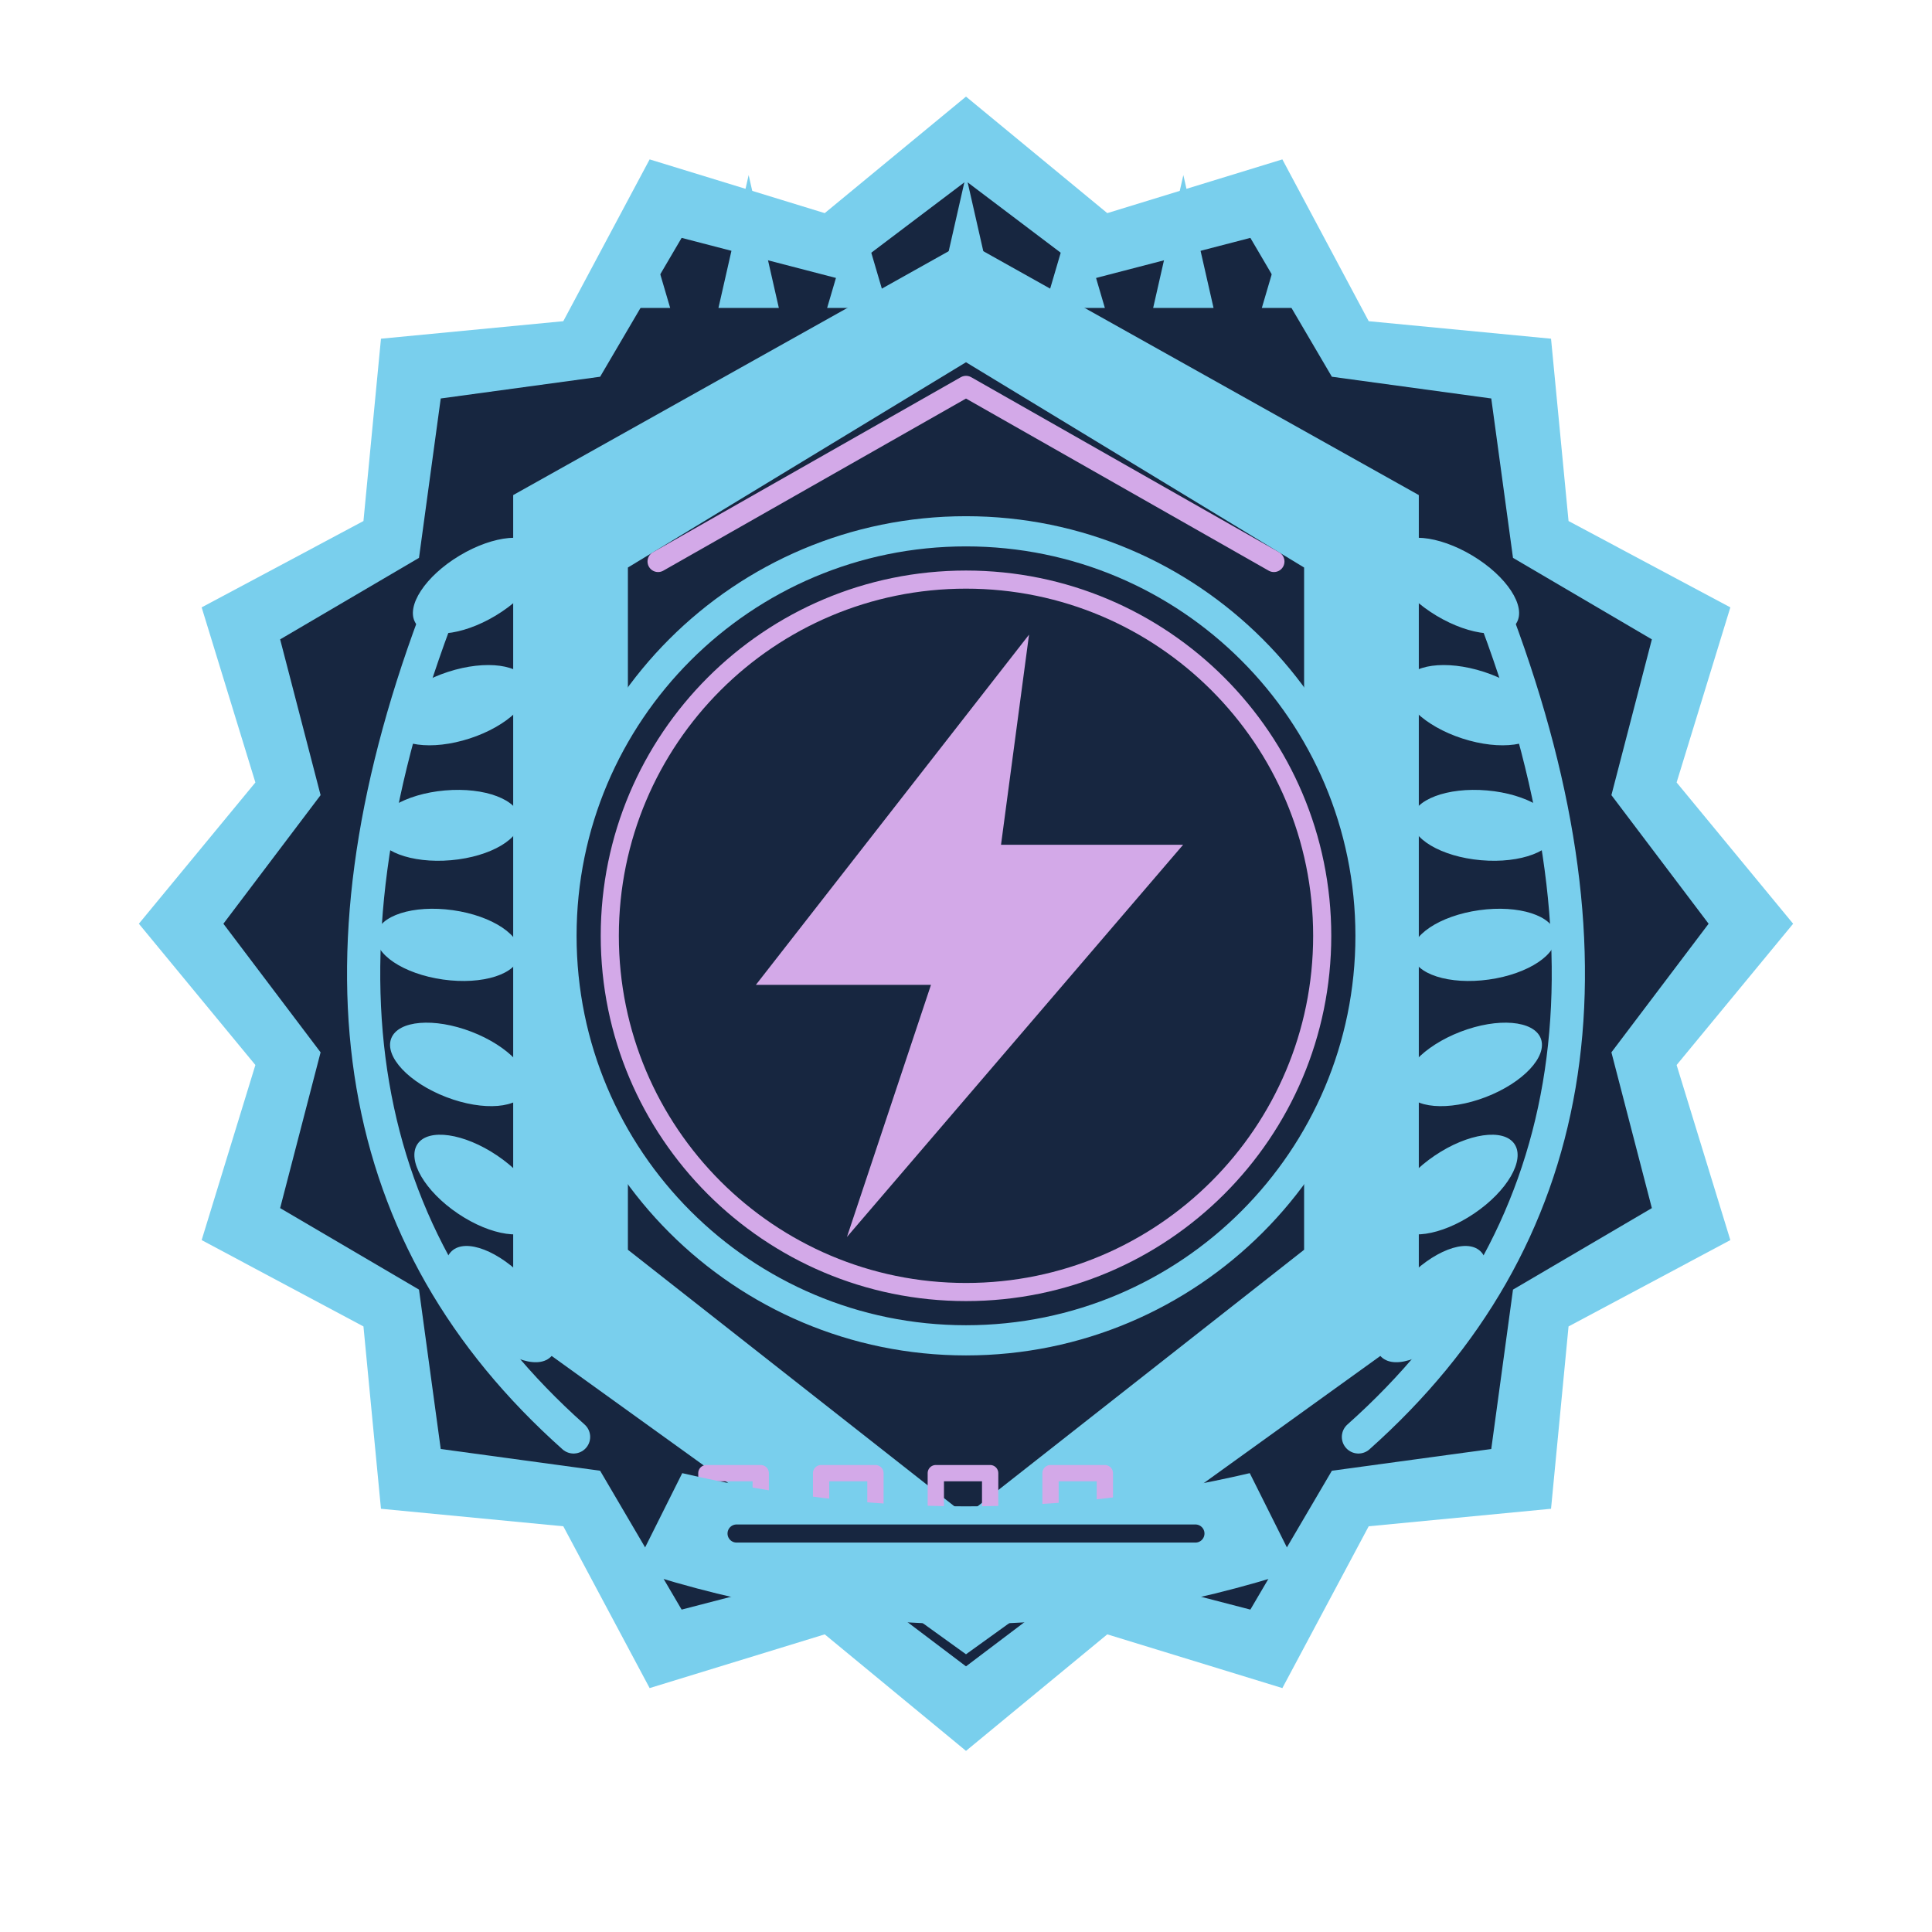
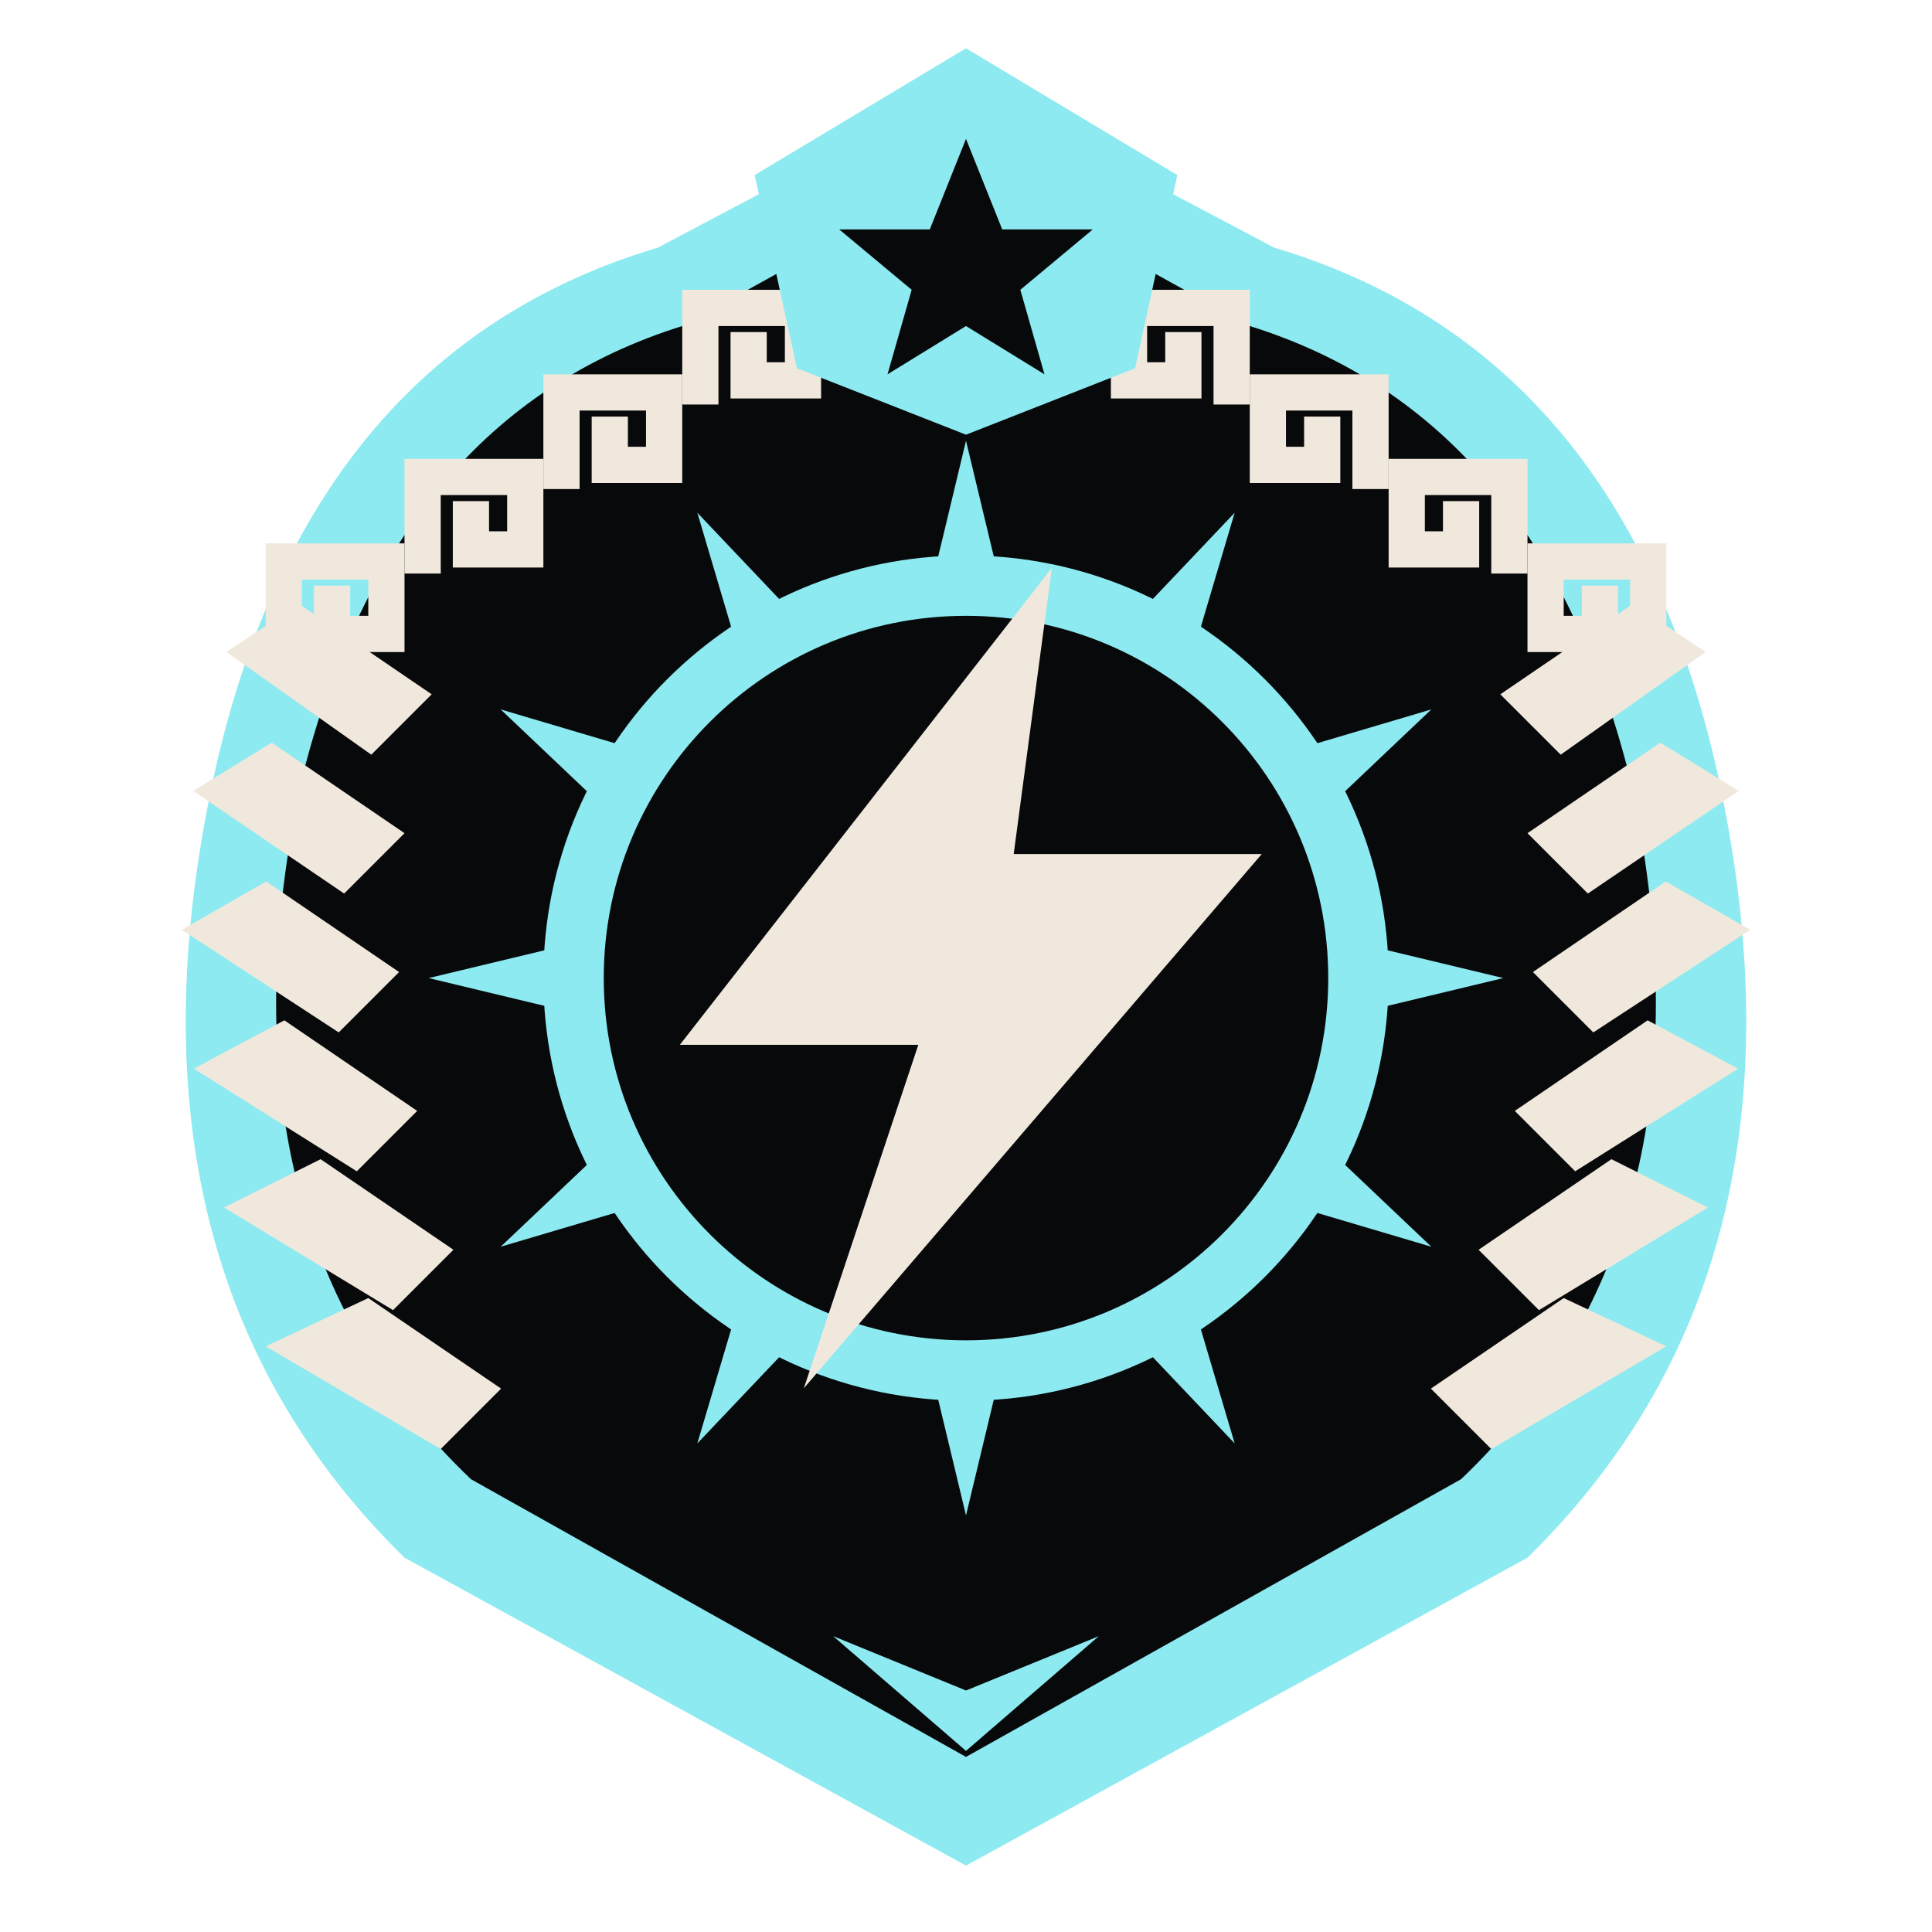
<svg xmlns="http://www.w3.org/2000/svg" width="320" height="320" viewBox="0 0 320 320">
-   <g stroke-linejoin="round" stroke-linecap="round">
-     <polygon points="160.0,16.0 183.4,35.3 212.4,26.4 226.7,53.2 256.9,56.1 259.8,86.3 286.6,100.6 277.7,129.6 297.0,153.0 277.7,176.4 286.6,205.4 259.8,219.7 256.9,249.9 226.7,252.8 212.4,279.6 183.4,270.7 160.0,290.0 136.6,270.7 107.6,279.6 93.3,252.8 63.1,249.9 60.2,219.7 33.4,205.4 42.3,176.4 23.0,153.0 42.3,129.6 33.4,100.6 60.2,86.3 63.1,56.1 93.3,53.2 107.6,26.4 136.6,35.3" fill="#79cfed" />
-     <polygon points="160.0,30.0 181.3,46.1 207.1,39.4 220.6,62.4 247.0,66.0 250.6,92.4 273.6,105.9 266.9,131.7 283.0,153.0 266.9,174.3 273.6,200.1 250.6,213.6 247.0,240.0 220.6,243.6 207.1,266.6 181.3,259.9 160.0,276.0 138.7,259.9 112.9,266.6 99.4,243.6 73.0,240.0 69.4,213.6 46.4,200.1 53.1,174.3 37.0,153.0 53.1,131.7 46.4,105.9 69.4,92.4 73.0,66.0 99.4,62.4 112.9,39.4 138.7,46.1" fill="#172640" />
-     <path d="M160 40L235 82V220L160 274L85 220V82Z" fill="#79cfed" />
-     <path d="M160 60L216 94V207L160 251L104 207V94Z" fill="#172640" />
-     <path d="M109 93L160 64L211 93" fill="none" stroke="#d3a9e8" stroke-width="3.5" />
-     <path d="M101.0 51L106.0 34L111.0 51Z" fill="#79cfed" />
-     <path d="M119.0 51L124.0 29L129.0 51Z" fill="#79cfed" />
-     <path d="M137.0 51L142.0 34L147.0 51Z" fill="#79cfed" />
-     <path d="M155.0 51L160.0 29L165.0 51Z" fill="#79cfed" />
-     <path d="M173.0 51L178.0 34L183.0 51Z" fill="#79cfed" />
-     <path d="M191.0 51L196.0 29L201.0 51Z" fill="#79cfed" />
-     <path d="M209.0 51L214.0 34L219.0 51Z" fill="#79cfed" />
-     <path d="M117 252v-8h9v7h-5" fill="none" stroke="#d3a9e8" stroke-width="2.7" />
-     <path d="M136 252v-8h9v7h-5" fill="none" stroke="#d3a9e8" stroke-width="2.7" />
-     <path d="M155 252v-8h9v7h-5" fill="none" stroke="#d3a9e8" stroke-width="2.7" />
-     <path d="M174 252v-8h9v7h-5" fill="none" stroke="#d3a9e8" stroke-width="2.7" />
-     <path d="M95 238Q40 189 72 103" stroke="#79cfed" stroke-width="5.5" fill="none" />
-     <ellipse cx="83.0" cy="216.0" rx="12" ry="5.8" fill="#79cfed" transform="rotate(47 83.0 216.0)" />
-     <ellipse cx="79.1" cy="196.2" rx="12" ry="5.8" fill="#79cfed" transform="rotate(34 79.1 196.2)" />
-     <ellipse cx="76.0" cy="176.3" rx="12" ry="5.8" fill="#79cfed" transform="rotate(21 76.0 176.3)" />
-     <ellipse cx="74.2" cy="156.5" rx="12" ry="5.8" fill="#79cfed" transform="rotate(8 74.2 156.5)" />
-     <ellipse cx="74.2" cy="136.7" rx="12" ry="5.8" fill="#79cfed" transform="rotate(-5 74.2 136.7)" />
-     <ellipse cx="76.0" cy="116.8" rx="12" ry="5.8" fill="#79cfed" transform="rotate(-18 76.0 116.8)" />
-     <ellipse cx="79.1" cy="97.0" rx="12" ry="5.8" fill="#79cfed" transform="rotate(-31 79.1 97.0)" />
-     <path d="M225 238Q280 189 248 103" stroke="#79cfed" stroke-width="5.5" fill="none" />
-     <ellipse cx="237.0" cy="216.0" rx="12" ry="5.8" fill="#79cfed" transform="rotate(-47 237.0 216.0)" />
-     <ellipse cx="240.9" cy="196.2" rx="12" ry="5.8" fill="#79cfed" transform="rotate(-34 240.9 196.2)" />
-     <ellipse cx="244.0" cy="176.3" rx="12" ry="5.8" fill="#79cfed" transform="rotate(-21 244.0 176.3)" />
-     <ellipse cx="245.8" cy="156.5" rx="12" ry="5.8" fill="#79cfed" transform="rotate(-8 245.8 156.5)" />
-     <ellipse cx="245.8" cy="136.7" rx="12" ry="5.8" fill="#79cfed" transform="rotate(5 245.8 136.7)" />
-     <ellipse cx="244.0" cy="116.8" rx="12" ry="5.8" fill="#79cfed" transform="rotate(18 244.0 116.8)" />
-     <ellipse cx="240.9" cy="97.0" rx="12" ry="5.8" fill="#79cfed" transform="rotate(31 240.9 97.0)" />
-     <circle cx="160" cy="155" r="67" fill="#172640" stroke="#79cfed" stroke-width="5" />
-     <circle cx="160" cy="155" r="59" fill="none" stroke="#d3a9e8" stroke-width="3" />
-     <g transform="translate(160 155) scale(1.16)">
-       <path d="M9-43L-30 7H-5L-17 43L31-13H5Z" fill="#d3a9e8" />
+   <g stroke-linecap="square" stroke-linejoin="miter">
+     <path d="M160 14L211 41Q268 58 284 126Q303 209 253 258L160 309L67 258Q17 209 36 126Q52 58 109 41Z" fill="#8ceaf0" />
+     <path d="M160 28L207 54Q255 69 270 129Q286 203 242 245L160 291L78 245Q34 203 50 129Q65 69 113 54Z" fill="#08090b" />
+     <path d="M47 106v-13h17v12h-9v-5" fill="none" stroke="#f0e8dc" stroke-width="6" stroke-linecap="square" stroke-linejoin="miter" />
+     <path d="M70 92v-13h17v12h-9v-5" fill="none" stroke="#f0e8dc" stroke-width="6" stroke-linecap="square" stroke-linejoin="miter" />
+     <path d="M93 78v-13h17v12h-9v-5" fill="none" stroke="#f0e8dc" stroke-width="6" stroke-linecap="square" stroke-linejoin="miter" />
+     <path d="M116 64v-13h17v12h-9v-5" fill="none" stroke="#f0e8dc" stroke-width="6" stroke-linecap="square" stroke-linejoin="miter" />
+     <path d="M273 106v-13h-17v12h9v-5" fill="none" stroke="#f0e8dc" stroke-width="6" stroke-linecap="square" stroke-linejoin="miter" />
+     <path d="M250 92v-13h-17v12h9v-5" fill="none" stroke="#f0e8dc" stroke-width="6" stroke-linecap="square" stroke-linejoin="miter" />
+     <path d="M227 78v-13h-17v12h9v-5" fill="none" stroke="#f0e8dc" stroke-width="6" stroke-linecap="square" stroke-linejoin="miter" />
+     <path d="M204 64v-13h-17v12h9v-5" fill="none" stroke="#f0e8dc" stroke-width="6" stroke-linecap="square" stroke-linejoin="miter" />
+     <polygon transform="rotate(0 160 162)" points="160,73 154,98 166,98" fill="#8ceaf0" />
+     <polygon transform="rotate(30 160 162)" points="160,73 154,98 166,98" fill="#8ceaf0" />
+     <polygon transform="rotate(60 160 162)" points="160,73 154,98 166,98" fill="#8ceaf0" />
+     <polygon transform="rotate(90 160 162)" points="160,73 154,98 166,98" fill="#8ceaf0" />
+     <polygon transform="rotate(120 160 162)" points="160,73 154,98 166,98" fill="#8ceaf0" />
+     <polygon transform="rotate(150 160 162)" points="160,73 154,98 166,98" fill="#8ceaf0" />
+     <polygon transform="rotate(180 160 162)" points="160,73 154,98 166,98" fill="#8ceaf0" />
+     <polygon transform="rotate(210 160 162)" points="160,73 154,98 166,98" fill="#8ceaf0" />
+     <polygon transform="rotate(240 160 162)" points="160,73 154,98 166,98" fill="#8ceaf0" />
+     <polygon transform="rotate(270 160 162)" points="160,73 154,98 166,98" fill="#8ceaf0" />
+     <polygon transform="rotate(300 160 162)" points="160,73 154,98 166,98" fill="#8ceaf0" />
+     <polygon transform="rotate(330 160 162)" points="160,73 154,98 166,98" fill="#8ceaf0" />
+     <circle cx="160" cy="162" r="70" fill="#8ceaf0" />
+     <circle cx="160" cy="162" r="60" fill="#08090b" />
+     <g transform="translate(160 162) scale(1.58)">
+       <path d="M9-43L-30 7H-5L-17 43L31-13H5Z" fill="#f0e8dc" />
    </g>
-     <path d="M113 244Q160 255 207 244L215 260Q160 278 105 260Z" fill="#79cfed" />
-     <path d="M122 254H198" stroke="#172640" stroke-width="3" />
+     <polygon points="73.0,240 44.0,223 61.0,215 83.0,230" fill="#f0e8dc" />
+     <polygon points="65.1,217 37.1,200 53.1,192 75.1,207" fill="#f0e8dc" />
+     <polygon points="59.1,194 32.1,177 47.1,169 69.1,184" fill="#f0e8dc" />
+     <polygon points="56.1,171 30.1,154 44.1,146 66.1,161" fill="#f0e8dc" />
+     <polygon points="57.0,148 32.0,131 45.0,123 67.0,138" fill="#f0e8dc" />
+     <polygon points="61.5,125 37.5,108 49.5,100 71.5,115" fill="#f0e8dc" />
+     <polygon points="247.0,240 276.0,223 259.0,215 237.0,230" fill="#f0e8dc" />
+     <polygon points="254.9,217 282.9,200 266.9,192 244.9,207" fill="#f0e8dc" />
+     <polygon points="260.9,194 287.9,177 272.9,169 250.9,184" fill="#f0e8dc" />
+     <polygon points="263.9,171 289.9,154 275.9,146 253.9,161" fill="#f0e8dc" />
+     <polygon points="263.0,148 288.0,131 275.0,123 253.0,138" fill="#f0e8dc" />
+     <polygon points="258.5,125 282.5,108 270.5,100 248.5,115" fill="#f0e8dc" />
+     <path d="M125 29L160 8L195 29L188 61L160 72L132 61Z" fill="#8ceaf0" />
+     <path d="M160 23L166 38L181 38L169 48L173 62L160 54L147 62L151 48L139 38L154 38Z" fill="#08090b" />
+     <path d="M138 271L160 290L182 271L160 280Z" fill="#8ceaf0" />
  </g>
</svg>
